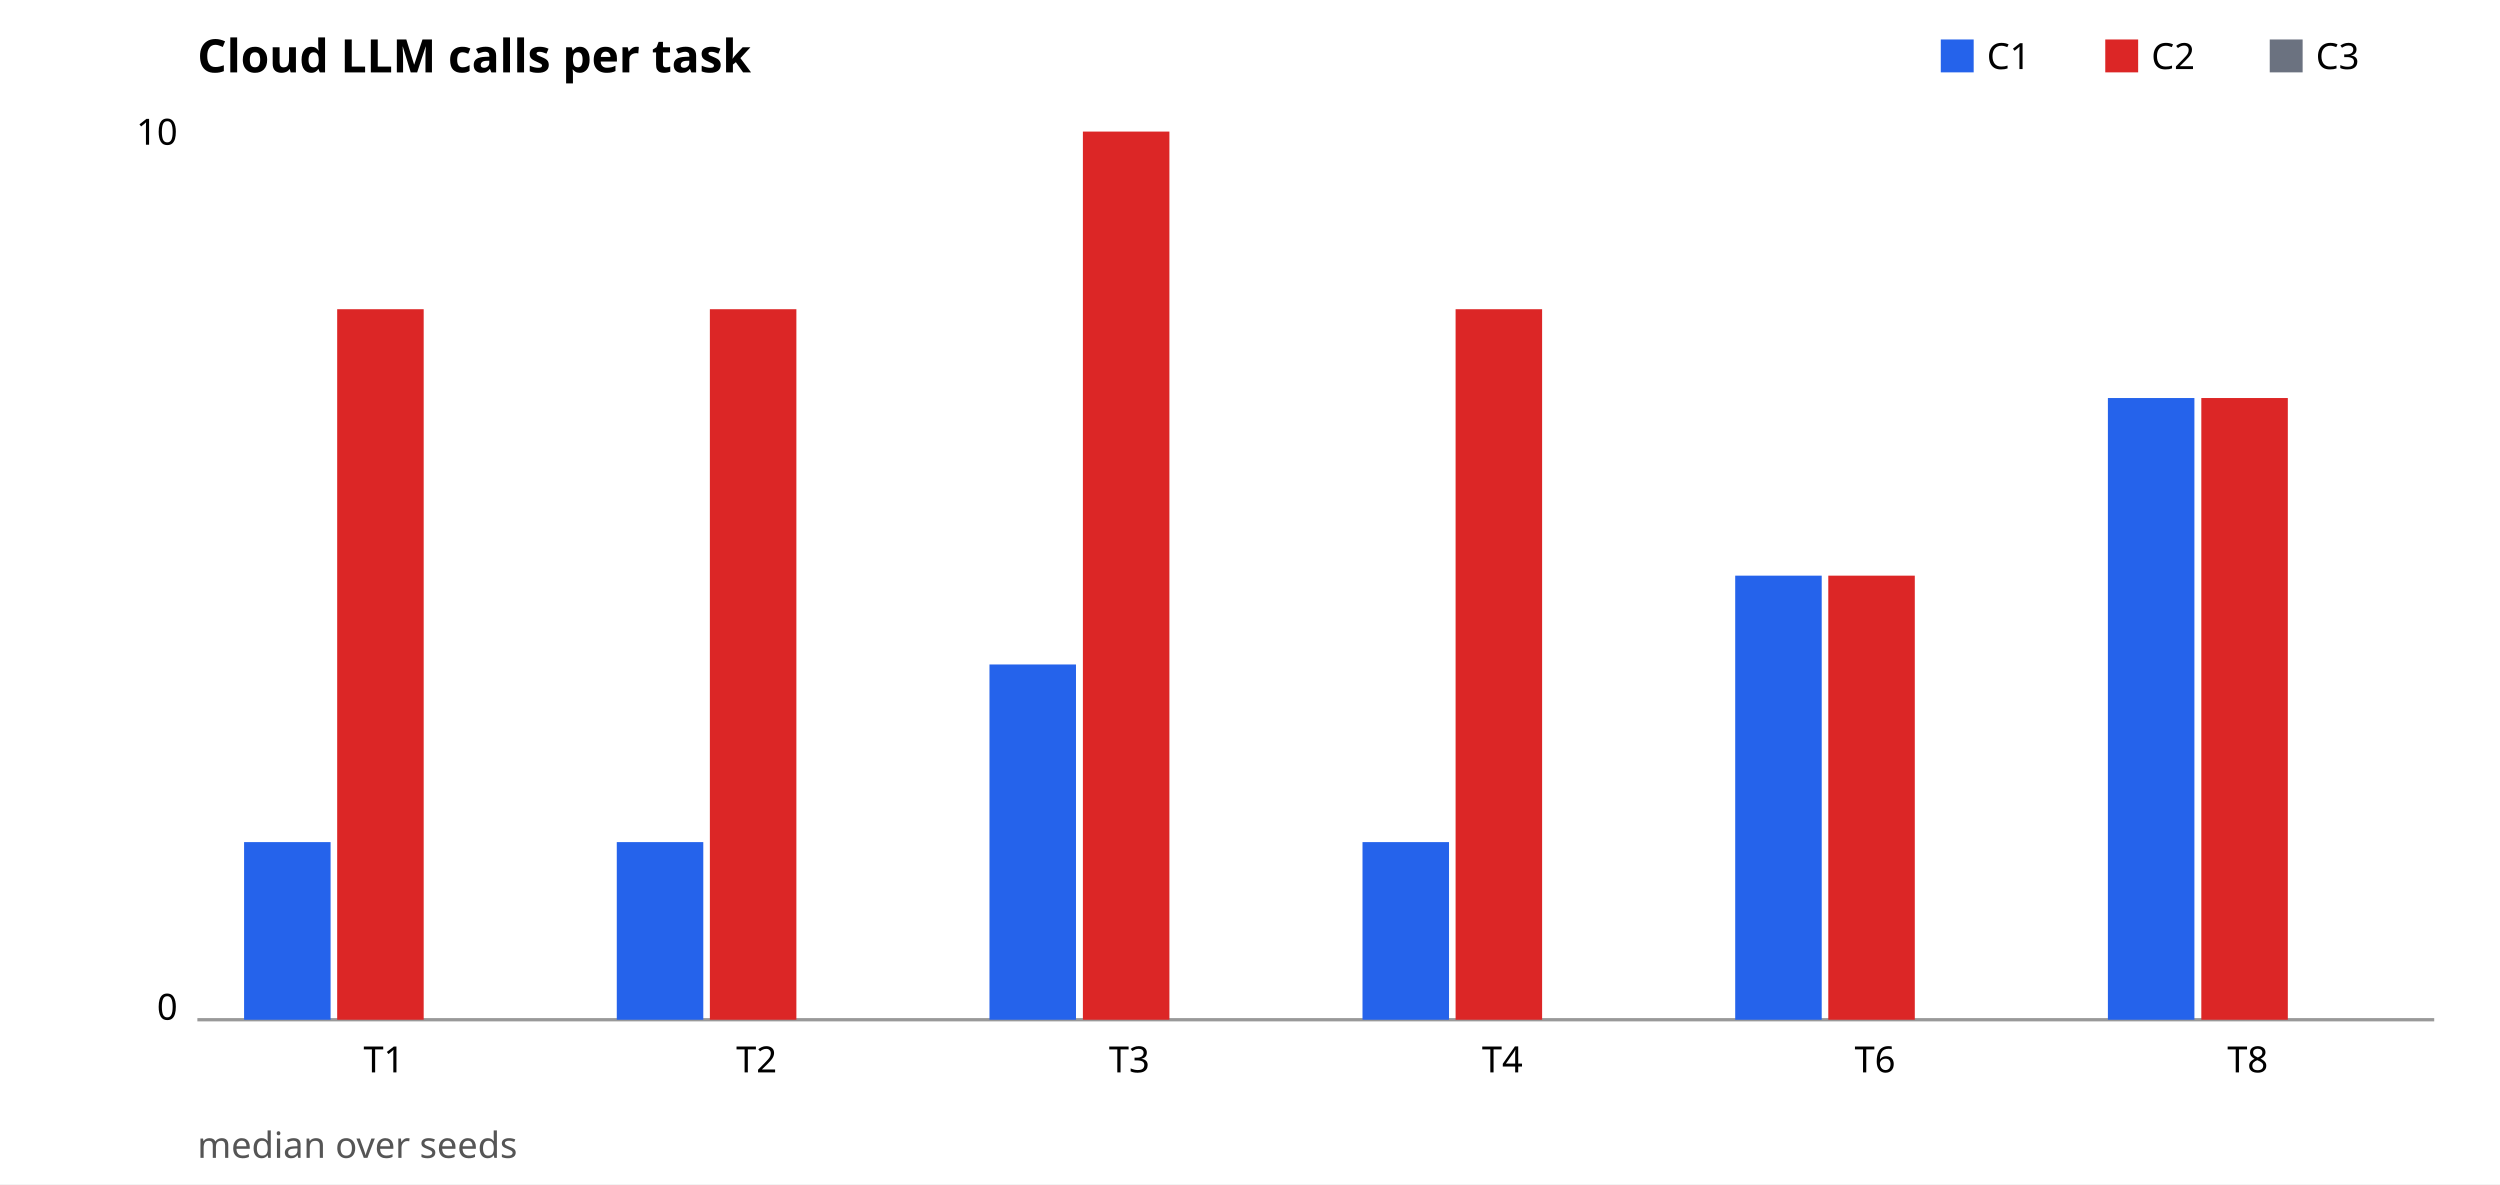
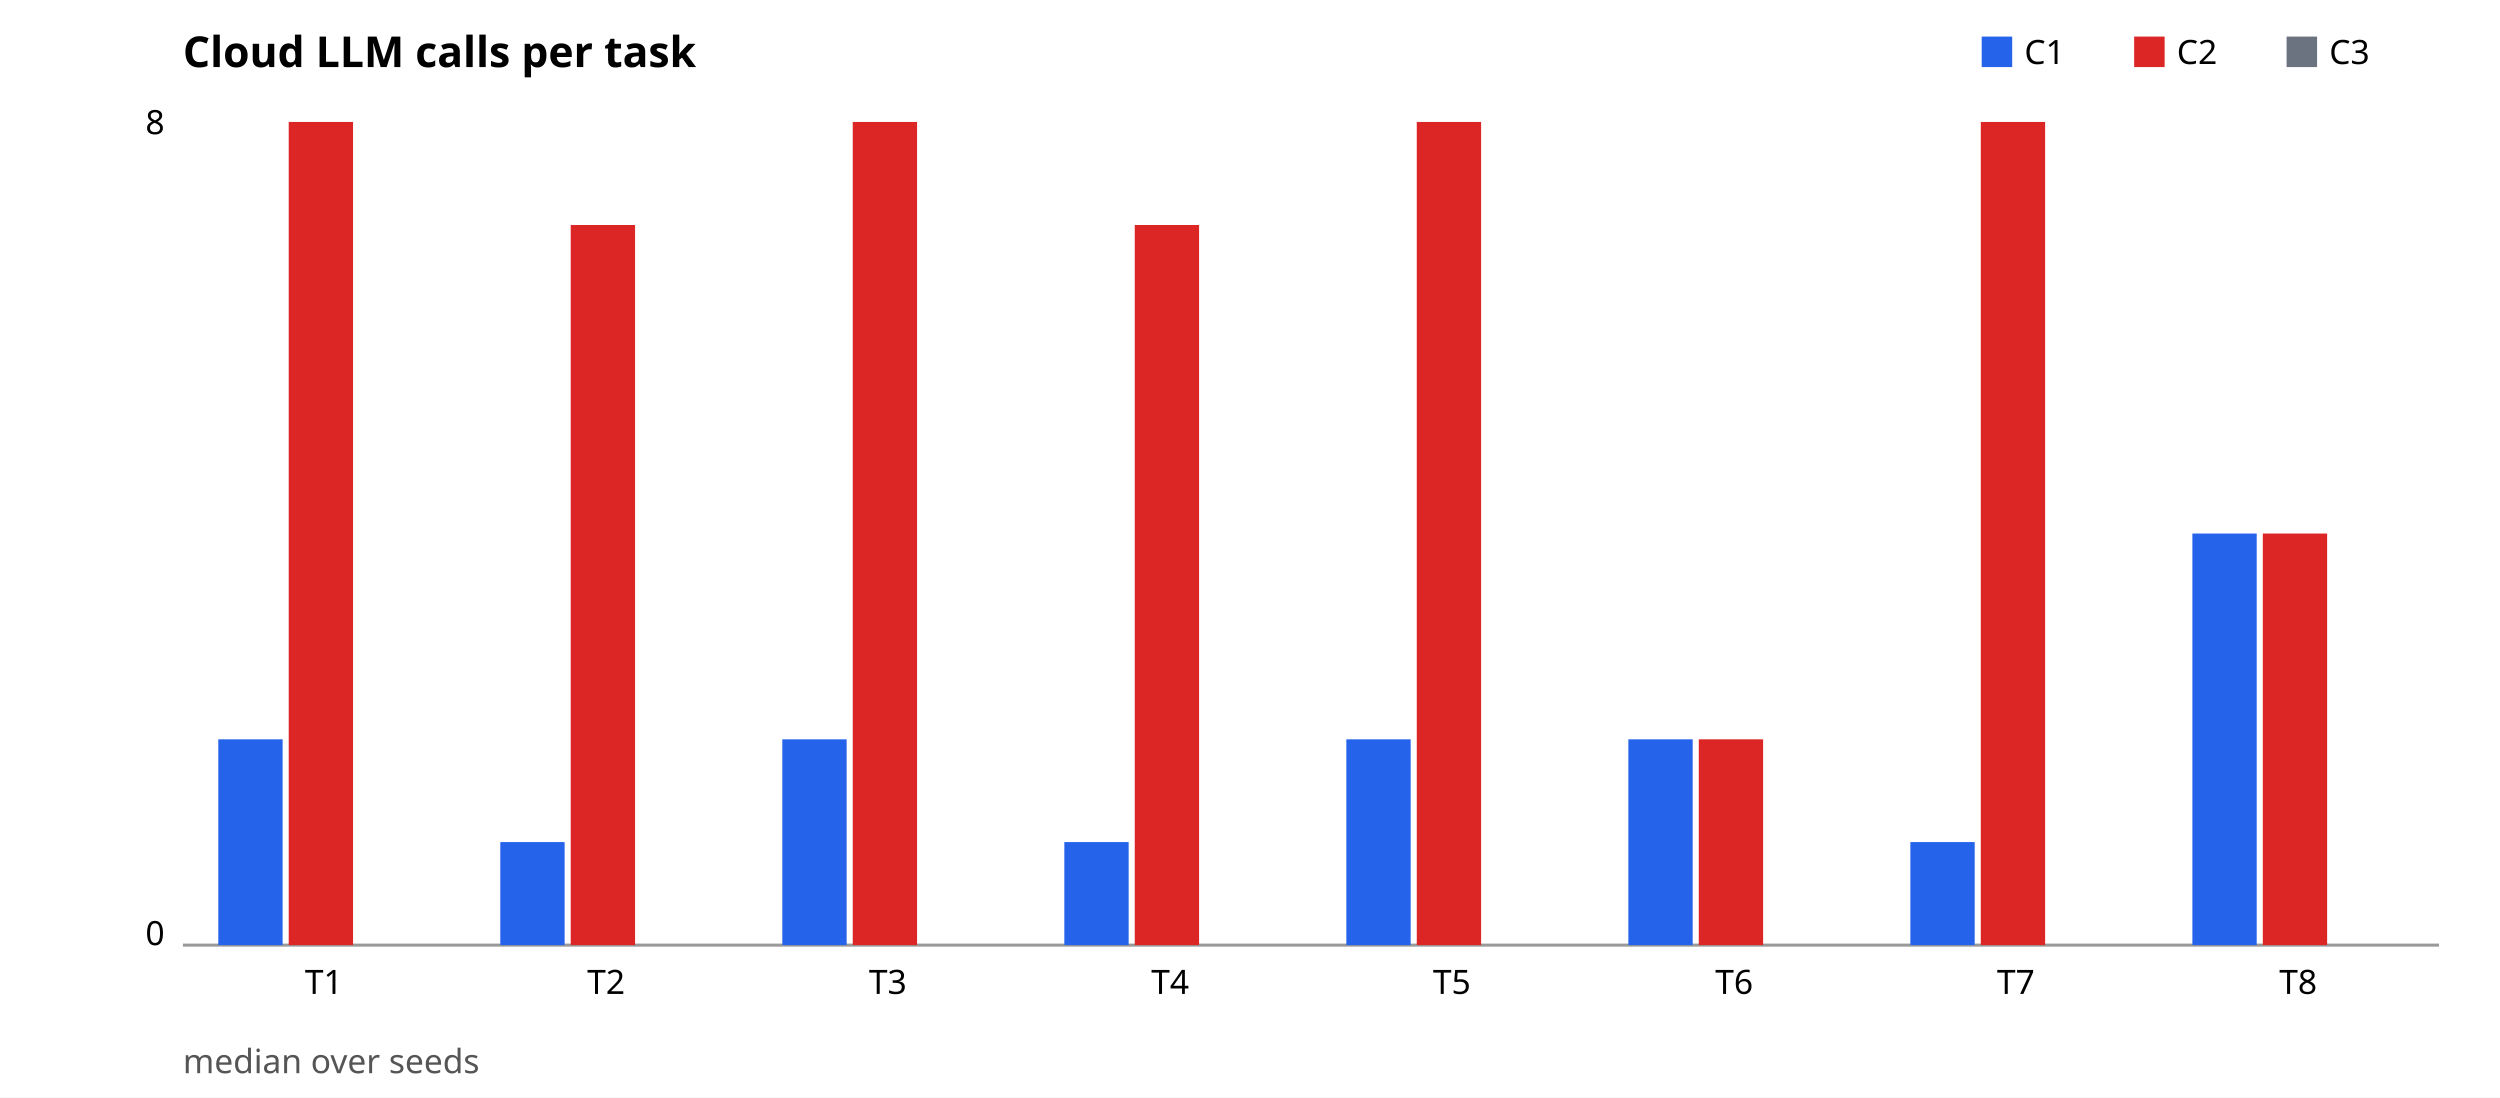
- <svg xmlns="http://www.w3.org/2000/svg" viewBox="0 0 760 360" font-family="sans-serif" font-size="11">
-   <rect width="760" height="360" fill="white" />
+ <svg xmlns="http://www.w3.org/2000/svg" viewBox="0 0 820 360" font-family="sans-serif" font-size="11">
+   <rect width="820" height="360" fill="white" />
  <text x="60" y="22" font-size="14" font-weight="bold">Cloud LLM calls per task</text>
-   <line x1="60" y1="310" x2="740" y2="310" stroke="#999" />
-   <rect x="74.2" y="256.0" width="26.3" height="54.0" fill="#2563eb" />
-   <rect x="102.5" y="94.0" width="26.3" height="216.0" fill="#dc2626" />
-   <rect x="130.8" y="310.0" width="26.3" height="0.0" fill="#6b7280" />
-   <text x="116.7" y="326" text-anchor="middle">T1</text>
-   <rect x="187.5" y="256.0" width="26.3" height="54.0" fill="#2563eb" />
-   <rect x="215.8" y="94.0" width="26.3" height="216.0" fill="#dc2626" />
-   <rect x="244.2" y="310.0" width="26.3" height="0.0" fill="#6b7280" />
-   <text x="230.0" y="326" text-anchor="middle">T2</text>
-   <rect x="300.8" y="202.0" width="26.3" height="108.0" fill="#2563eb" />
-   <rect x="329.2" y="40.0" width="26.3" height="270.0" fill="#dc2626" />
-   <rect x="357.5" y="310.0" width="26.3" height="0.0" fill="#6b7280" />
-   <text x="343.3" y="326" text-anchor="middle">T3</text>
-   <rect x="414.2" y="256.0" width="26.3" height="54.0" fill="#2563eb" />
-   <rect x="442.5" y="94.0" width="26.3" height="216.0" fill="#dc2626" />
-   <rect x="470.8" y="310.0" width="26.3" height="0.0" fill="#6b7280" />
-   <text x="456.7" y="326" text-anchor="middle">T4</text>
-   <rect x="527.5" y="175.0" width="26.3" height="135.0" fill="#2563eb" />
-   <rect x="555.8" y="175.0" width="26.3" height="135.0" fill="#dc2626" />
-   <rect x="584.2" y="310.0" width="26.3" height="0.0" fill="#6b7280" />
-   <text x="570.0" y="326" text-anchor="middle">T6</text>
-   <rect x="640.8" y="121.0" width="26.3" height="189.0" fill="#2563eb" />
-   <rect x="669.2" y="121.0" width="26.3" height="189.0" fill="#dc2626" />
-   <rect x="697.5" y="310.0" width="26.3" height="0.0" fill="#6b7280" />
-   <text x="683.3" y="326" text-anchor="middle">T8</text>
-   <text x="54" y="44" text-anchor="end">10</text>
+   <line x1="60" y1="310" x2="800" y2="310" stroke="#999" />
+   <rect x="71.6" y="242.5" width="21.1" height="67.5" fill="#2563eb" />
+   <rect x="94.7" y="40.0" width="21.1" height="270.0" fill="#dc2626" />
+   <rect x="117.8" y="310.0" width="21.1" height="0.0" fill="#6b7280" />
+   <text x="106.2" y="326" text-anchor="middle">T1</text>
+   <rect x="164.1" y="276.2" width="21.1" height="33.8" fill="#2563eb" />
+   <rect x="187.2" y="73.8" width="21.1" height="236.2" fill="#dc2626" />
+   <rect x="210.3" y="310.0" width="21.1" height="0.0" fill="#6b7280" />
+   <text x="198.8" y="326" text-anchor="middle">T2</text>
+   <rect x="256.6" y="242.5" width="21.1" height="67.5" fill="#2563eb" />
+   <rect x="279.7" y="40.0" width="21.1" height="270.0" fill="#dc2626" />
+   <rect x="302.8" y="310.0" width="21.1" height="0.0" fill="#6b7280" />
+   <text x="291.2" y="326" text-anchor="middle">T3</text>
+   <rect x="349.1" y="276.2" width="21.1" height="33.8" fill="#2563eb" />
+   <rect x="372.2" y="73.8" width="21.1" height="236.2" fill="#dc2626" />
+   <rect x="395.3" y="310.0" width="21.1" height="0.0" fill="#6b7280" />
+   <text x="383.8" y="326" text-anchor="middle">T4</text>
+   <rect x="441.6" y="242.5" width="21.1" height="67.5" fill="#2563eb" />
+   <rect x="464.7" y="40.0" width="21.1" height="270.0" fill="#dc2626" />
+   <rect x="487.8" y="310.0" width="21.1" height="0.0" fill="#6b7280" />
+   <text x="476.2" y="326" text-anchor="middle">T5</text>
+   <rect x="534.1" y="242.5" width="21.1" height="67.5" fill="#2563eb" />
+   <rect x="557.2" y="242.5" width="21.1" height="67.5" fill="#dc2626" />
+   <rect x="580.3" y="310.0" width="21.1" height="0.0" fill="#6b7280" />
+   <text x="568.8" y="326" text-anchor="middle">T6</text>
+   <rect x="626.6" y="276.2" width="21.1" height="33.8" fill="#2563eb" />
+   <rect x="649.7" y="40.0" width="21.1" height="270.0" fill="#dc2626" />
+   <rect x="672.8" y="310.0" width="21.1" height="0.0" fill="#6b7280" />
+   <text x="661.2" y="326" text-anchor="middle">T7</text>
+   <rect x="719.1" y="175.0" width="21.1" height="135.0" fill="#2563eb" />
+   <rect x="742.2" y="175.0" width="21.1" height="135.0" fill="#dc2626" />
+   <rect x="765.3" y="310.0" width="21.1" height="0.0" fill="#6b7280" />
+   <text x="753.8" y="326" text-anchor="middle">T8</text>
+   <text x="54" y="44" text-anchor="end">8</text>
  <text x="54" y="310" text-anchor="end">0</text>
  <text x="60" y="352" fill="#555">median over seeds</text>
-   <rect x="590" y="12" width="10" height="10" fill="#2563eb" />
-   <text x="604" y="21">C1</text>
-   <rect x="640" y="12" width="10" height="10" fill="#dc2626" />
-   <text x="654" y="21">C2</text>
-   <rect x="690" y="12" width="10" height="10" fill="#6b7280" />
-   <text x="704" y="21">C3</text>
+   <rect x="650" y="12" width="10" height="10" fill="#2563eb" />
+   <text x="664" y="21">C1</text>
+   <rect x="700" y="12" width="10" height="10" fill="#dc2626" />
+   <text x="714" y="21">C2</text>
+   <rect x="750" y="12" width="10" height="10" fill="#6b7280" />
+   <text x="764" y="21">C3</text>
</svg>
